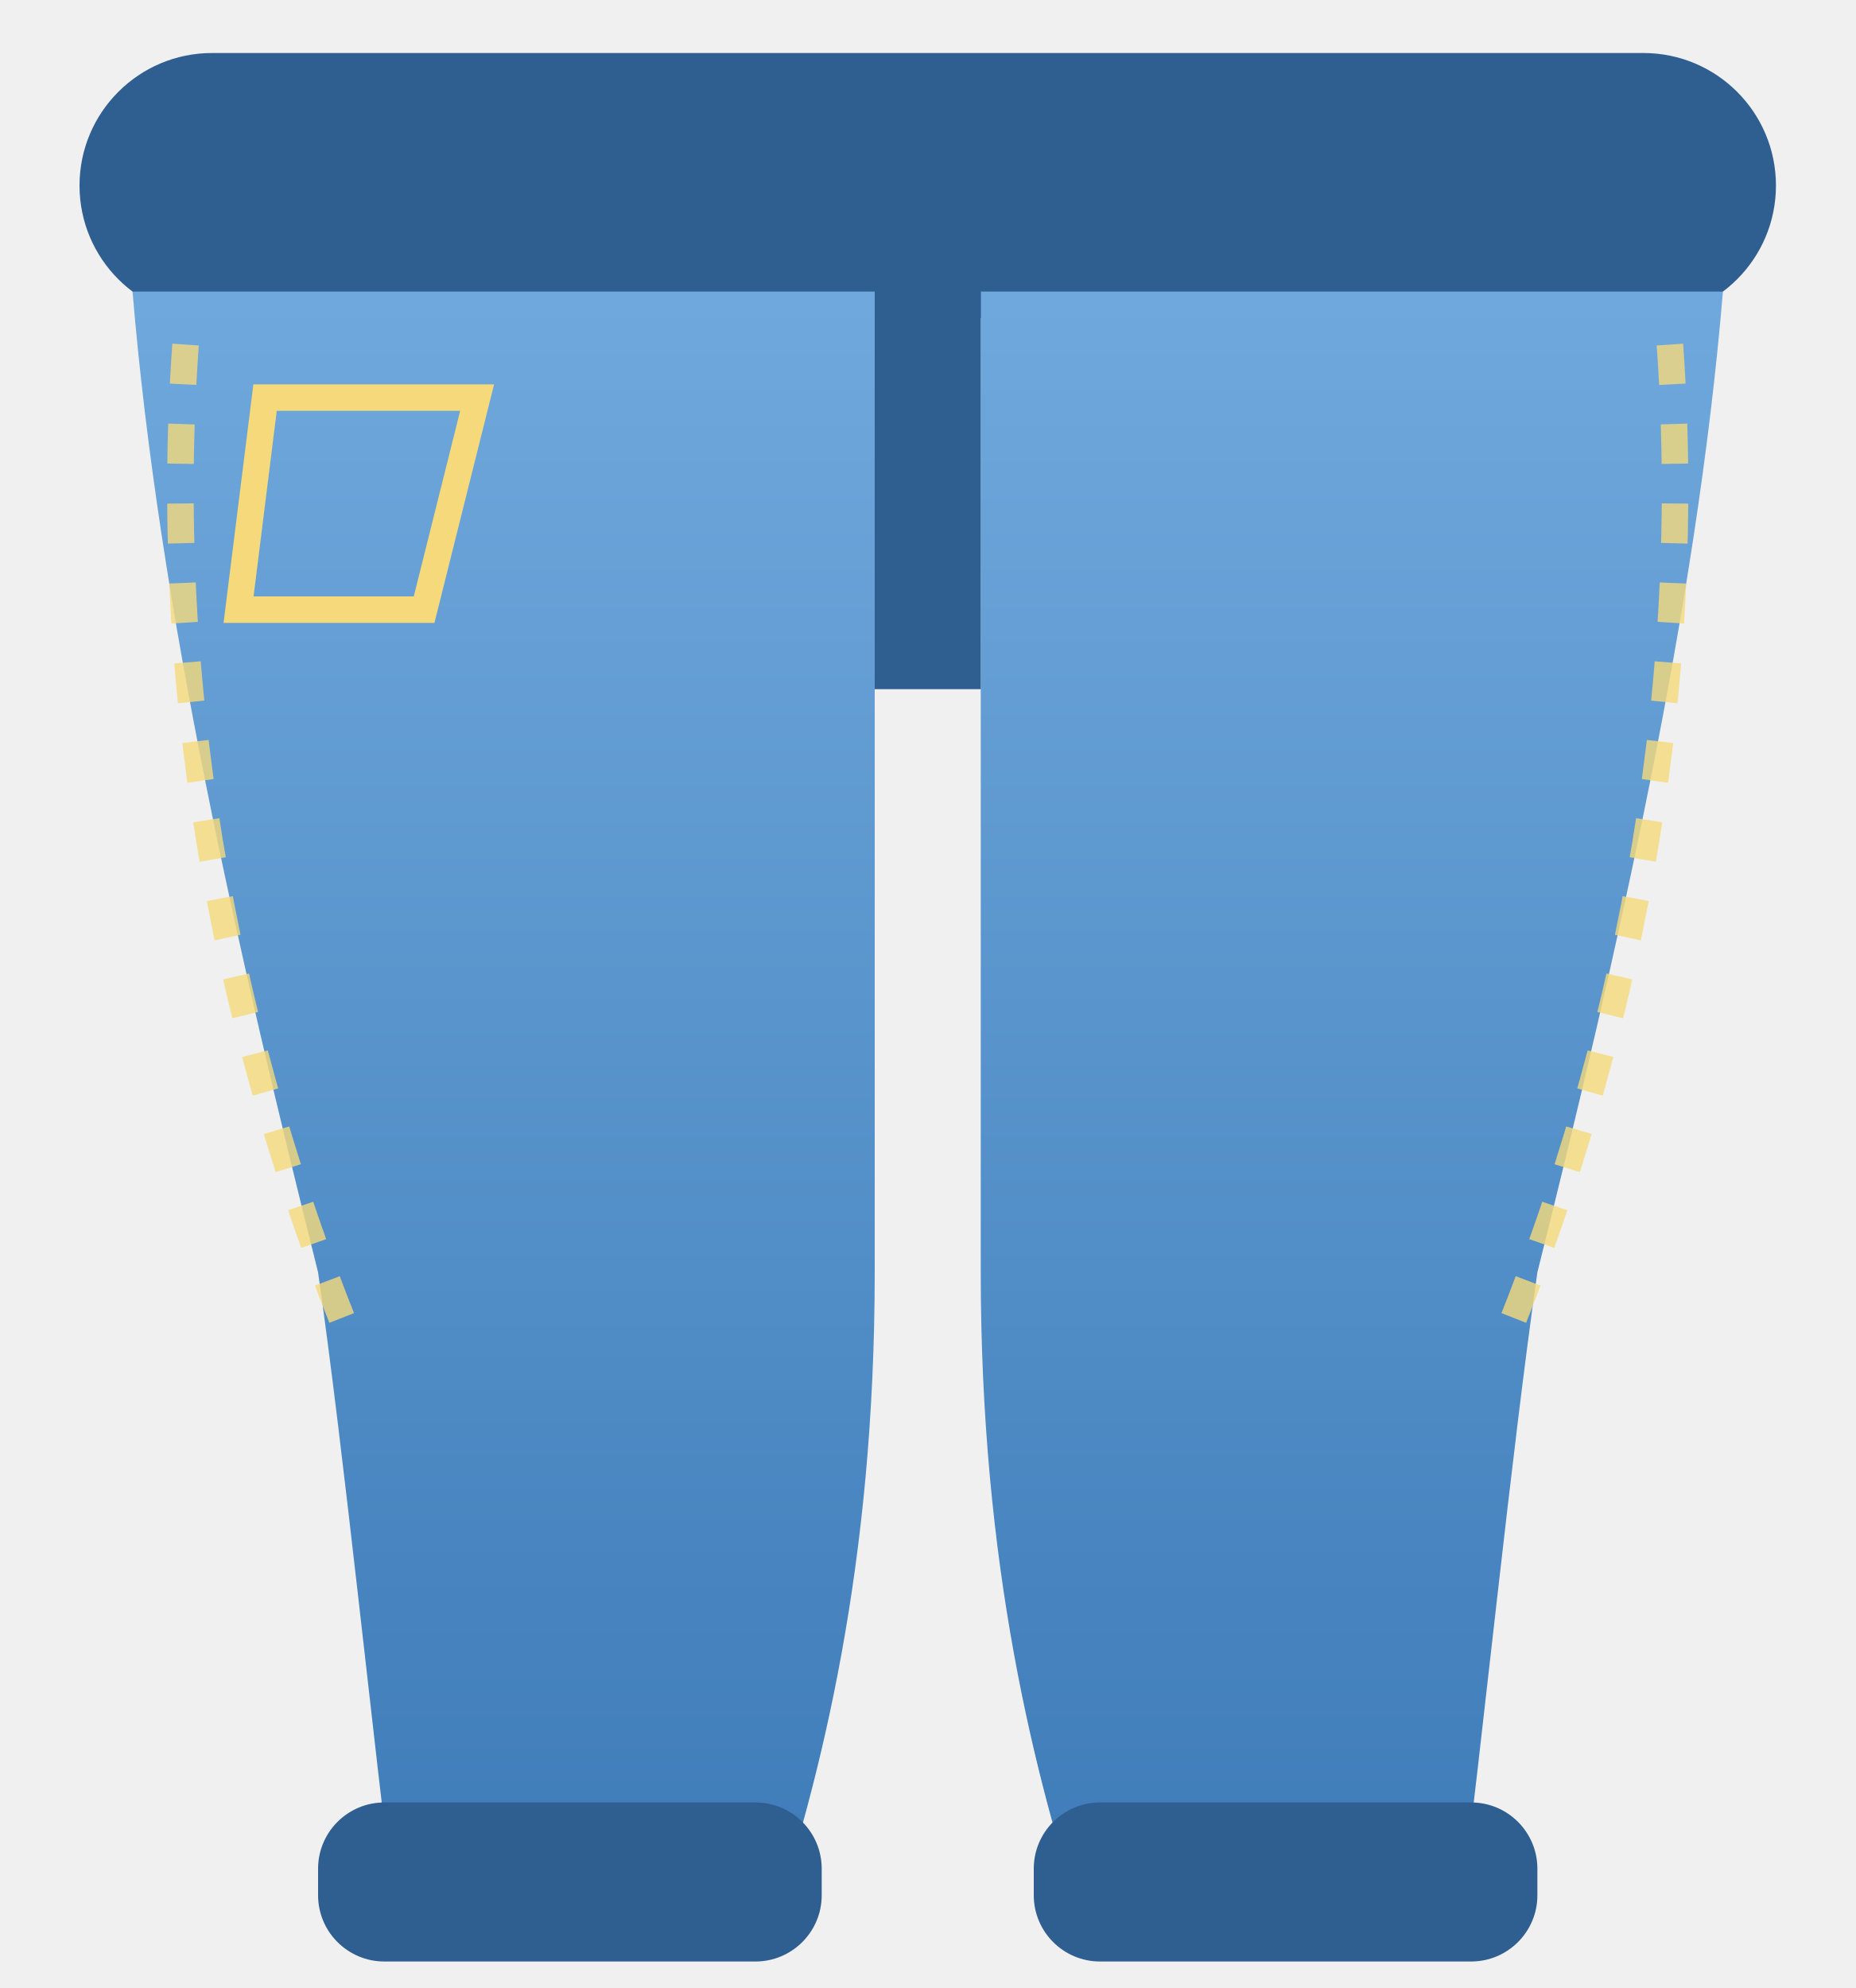
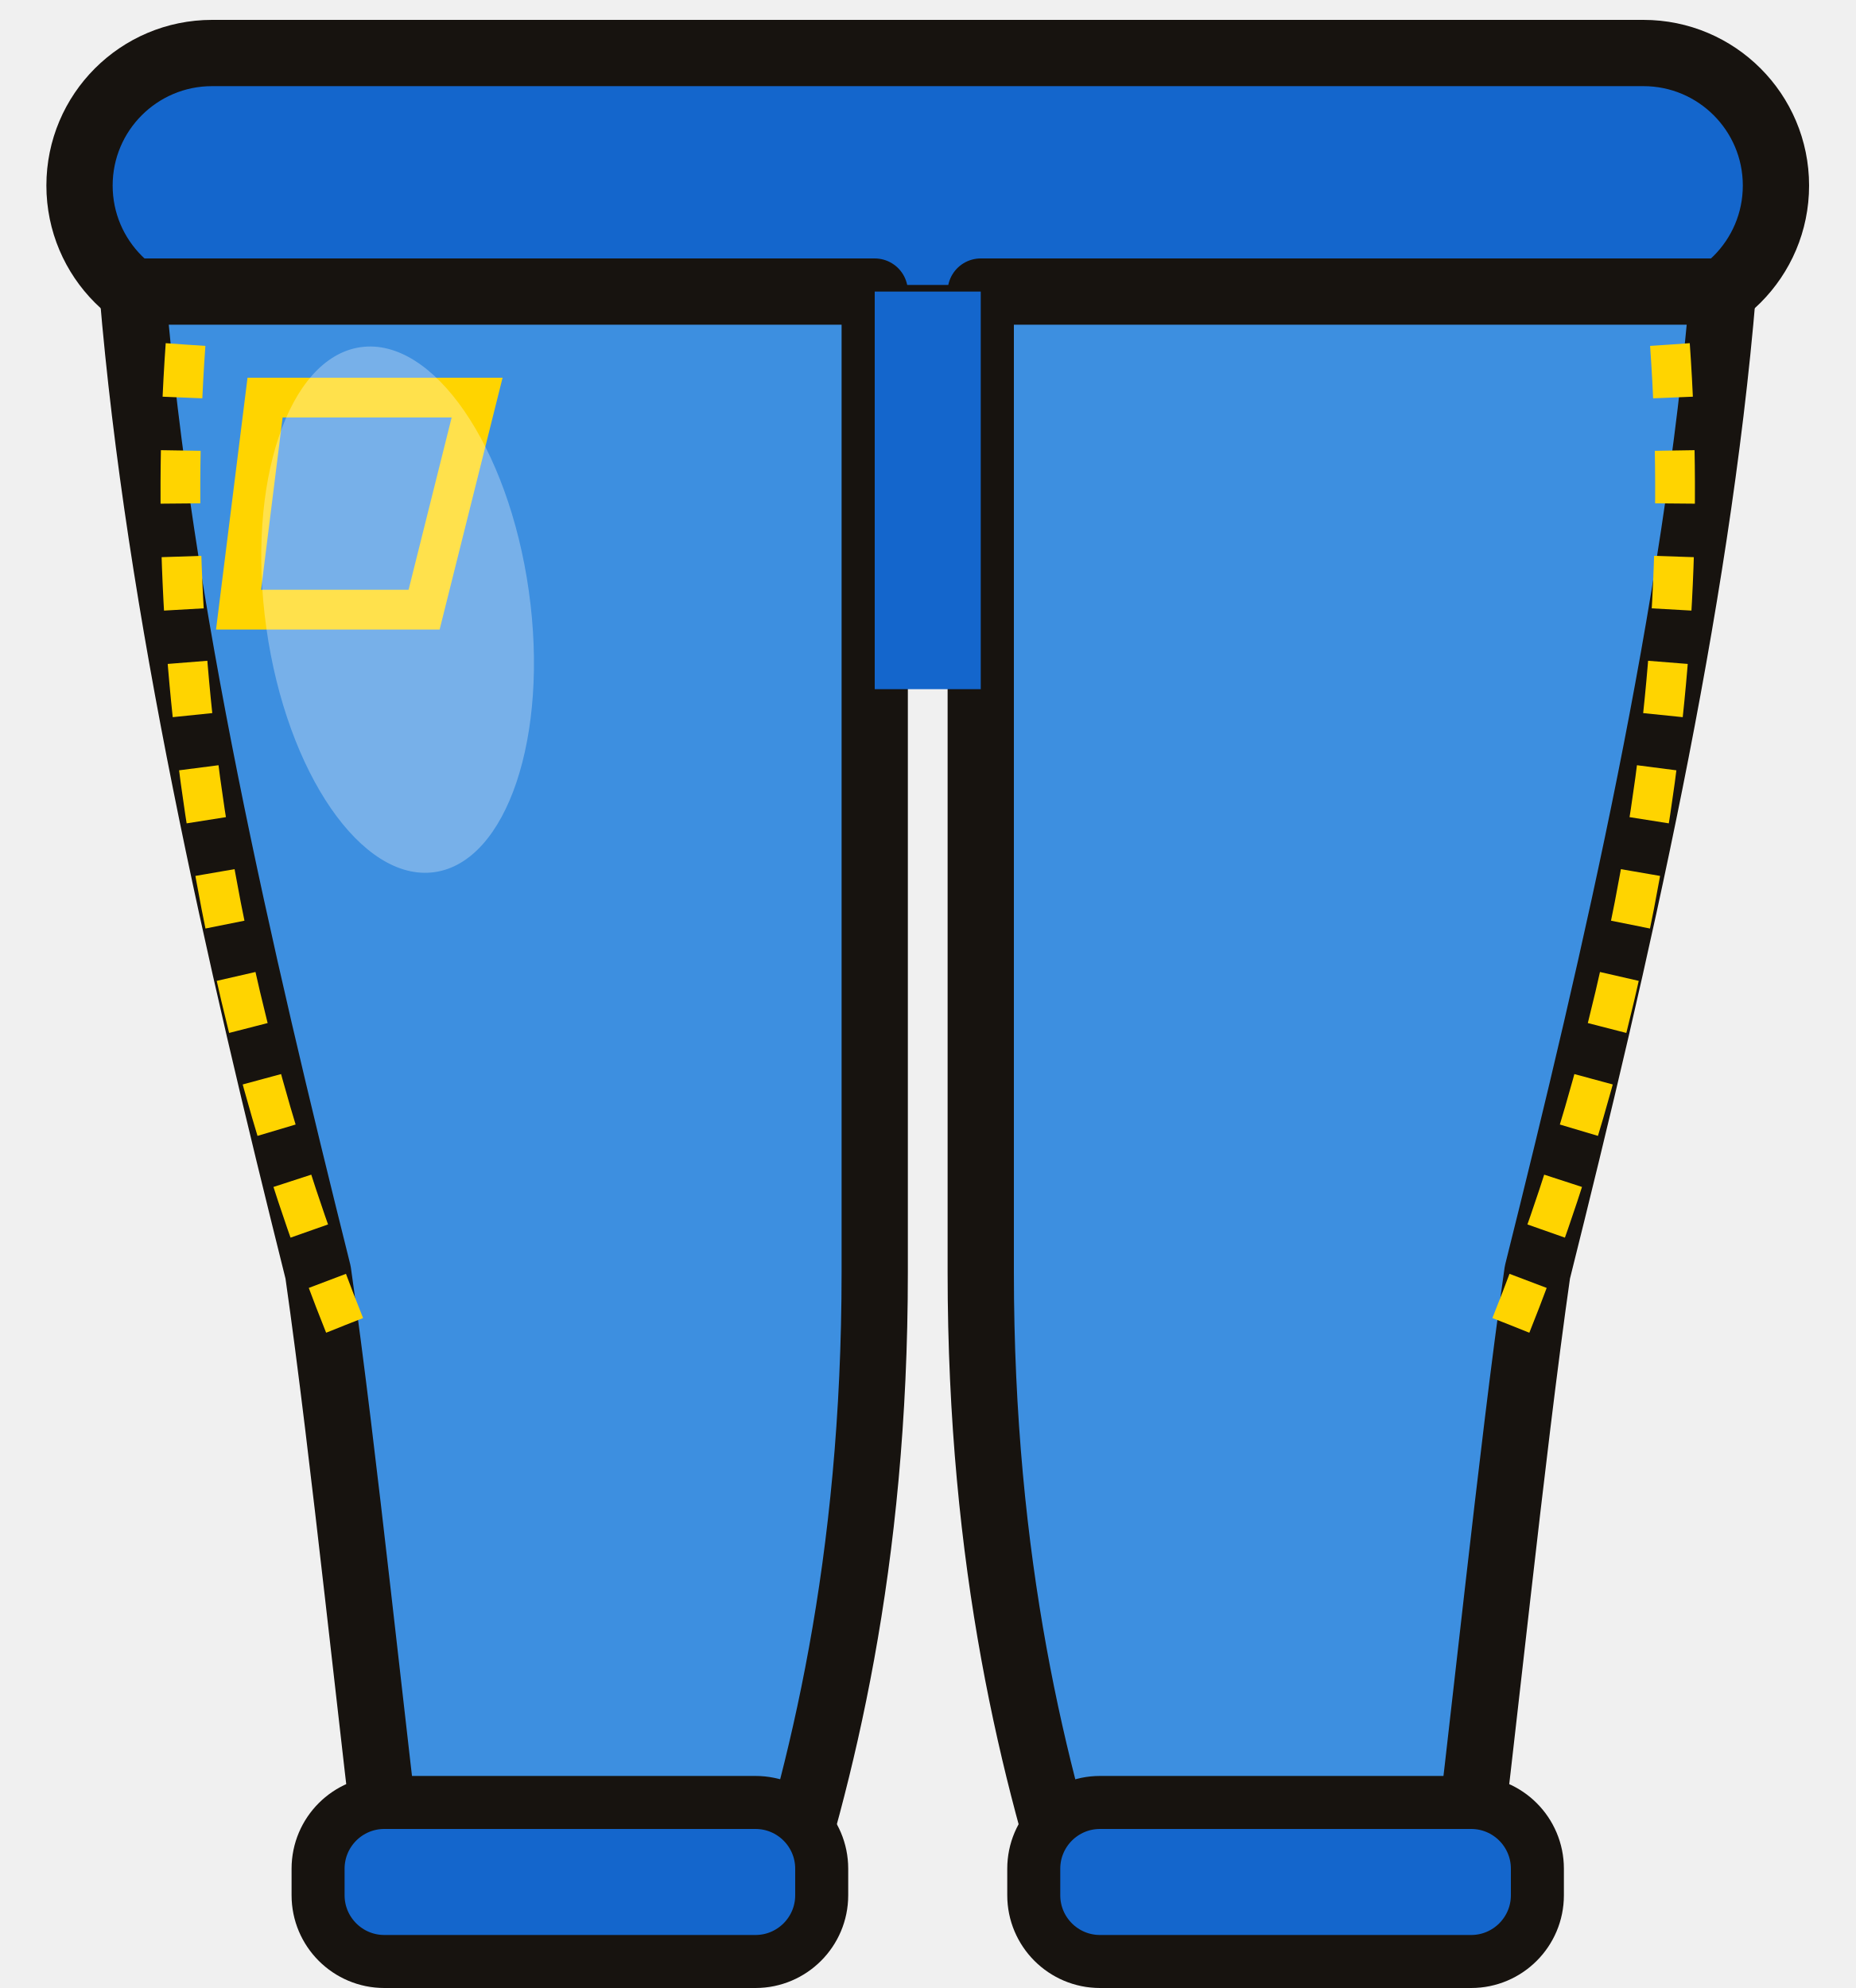
<svg xmlns="http://www.w3.org/2000/svg" viewBox="0 0 140 150">
-   <defs>
-     <linearGradient id="denimBody" x1="0" y1="0" x2="0" y2="1">
-       <stop offset="0%" stop-color="#6FA8DC" />
-       <stop offset="100%" stop-color="#3D7BB8" />
-     </linearGradient>
-   </defs>
-   <rect x="6" y="4" width="128" height="20" rx="10" fill="#2F5F91" />
-   <path d="M 10 22 L 66 22 L 66 96 C 66 118 62 134 58 146 L 30 146 C 28 130 26 110 24 96 C 18 72 12 46 10 22 Z" fill="url(#denimBody)" />
-   <path d="M 130 22 L 74 22 L 74 96 C 74 118 78 134 82 146 L 110 146 C 112 130 114 110 116 96 C 122 72 128 46 130 22 Z" fill="url(#denimBody)" />
-   <rect x="66" y="22" width="8" height="30" fill="#2F5F91" />
-   <path d="M 14 26 C 12 54 18 80 26 100" fill="none" stroke="#F5D97A" stroke-width="2" stroke-dasharray="3 3" opacity="0.8" />
-   <path d="M 126 26 C 128 54 122 80 114 100" fill="none" stroke="#F5D97A" stroke-width="2" stroke-dasharray="3 3" opacity="0.8" />
-   <path d="M 20 30 L 36 30 L 32 46 L 18 46 Z" fill="none" stroke="#F5D97A" stroke-width="2" />
-   <rect x="24" y="136" width="38" height="12" rx="5" fill="#2F5F91" />
-   <rect x="78" y="136" width="38" height="12" rx="5" fill="#2F5F91" />
+   <rect x="6" y="4" width="128" height="20" rx="10" fill="#1466CC" stroke="#17130F" stroke-width="5" stroke-linejoin="round" />
+   <path d="M 10 22 L 66 22 L 66 96 C 66 118 62 134 58 146 L 30 146 C 28 130 26 110 24 96 C 18 72 12 46 10 22 Z" fill="#3D8FE0" stroke="#17130F" stroke-width="5" stroke-linejoin="round" />
+   <path d="M 130 22 L 74 22 L 74 96 C 74 118 78 134 82 146 L 110 146 C 112 130 114 110 116 96 C 122 72 128 46 130 22 Z" fill="#3D8FE0" stroke="#17130F" stroke-width="5" stroke-linejoin="round" />
+   <rect x="66" y="22" width="8" height="30" fill="#1466CC" />
+   <path d="M 14 26 C 12 54 18 80 26 100" fill="none" stroke="#FFD400" stroke-width="3" stroke-dasharray="4 4" />
+   <path d="M 126 26 C 128 54 122 80 114 100" fill="none" stroke="#FFD400" stroke-width="3" stroke-dasharray="4 4" />
+   <path d="M 20 30 L 36 30 L 32 46 L 18 46 Z" fill="none" stroke="#FFD400" stroke-width="3" />
+   <rect x="24" y="136" width="38" height="12" rx="5" fill="#1466CC" stroke="#17130F" stroke-width="4" />
+   <rect x="78" y="136" width="38" height="12" rx="5" fill="#1466CC" stroke="#17130F" stroke-width="4" />
+   <ellipse cx="30" cy="46" rx="10" ry="20" fill="#FFFFFF" opacity="0.3" transform="rotate(-8 30 46)" />
</svg>
